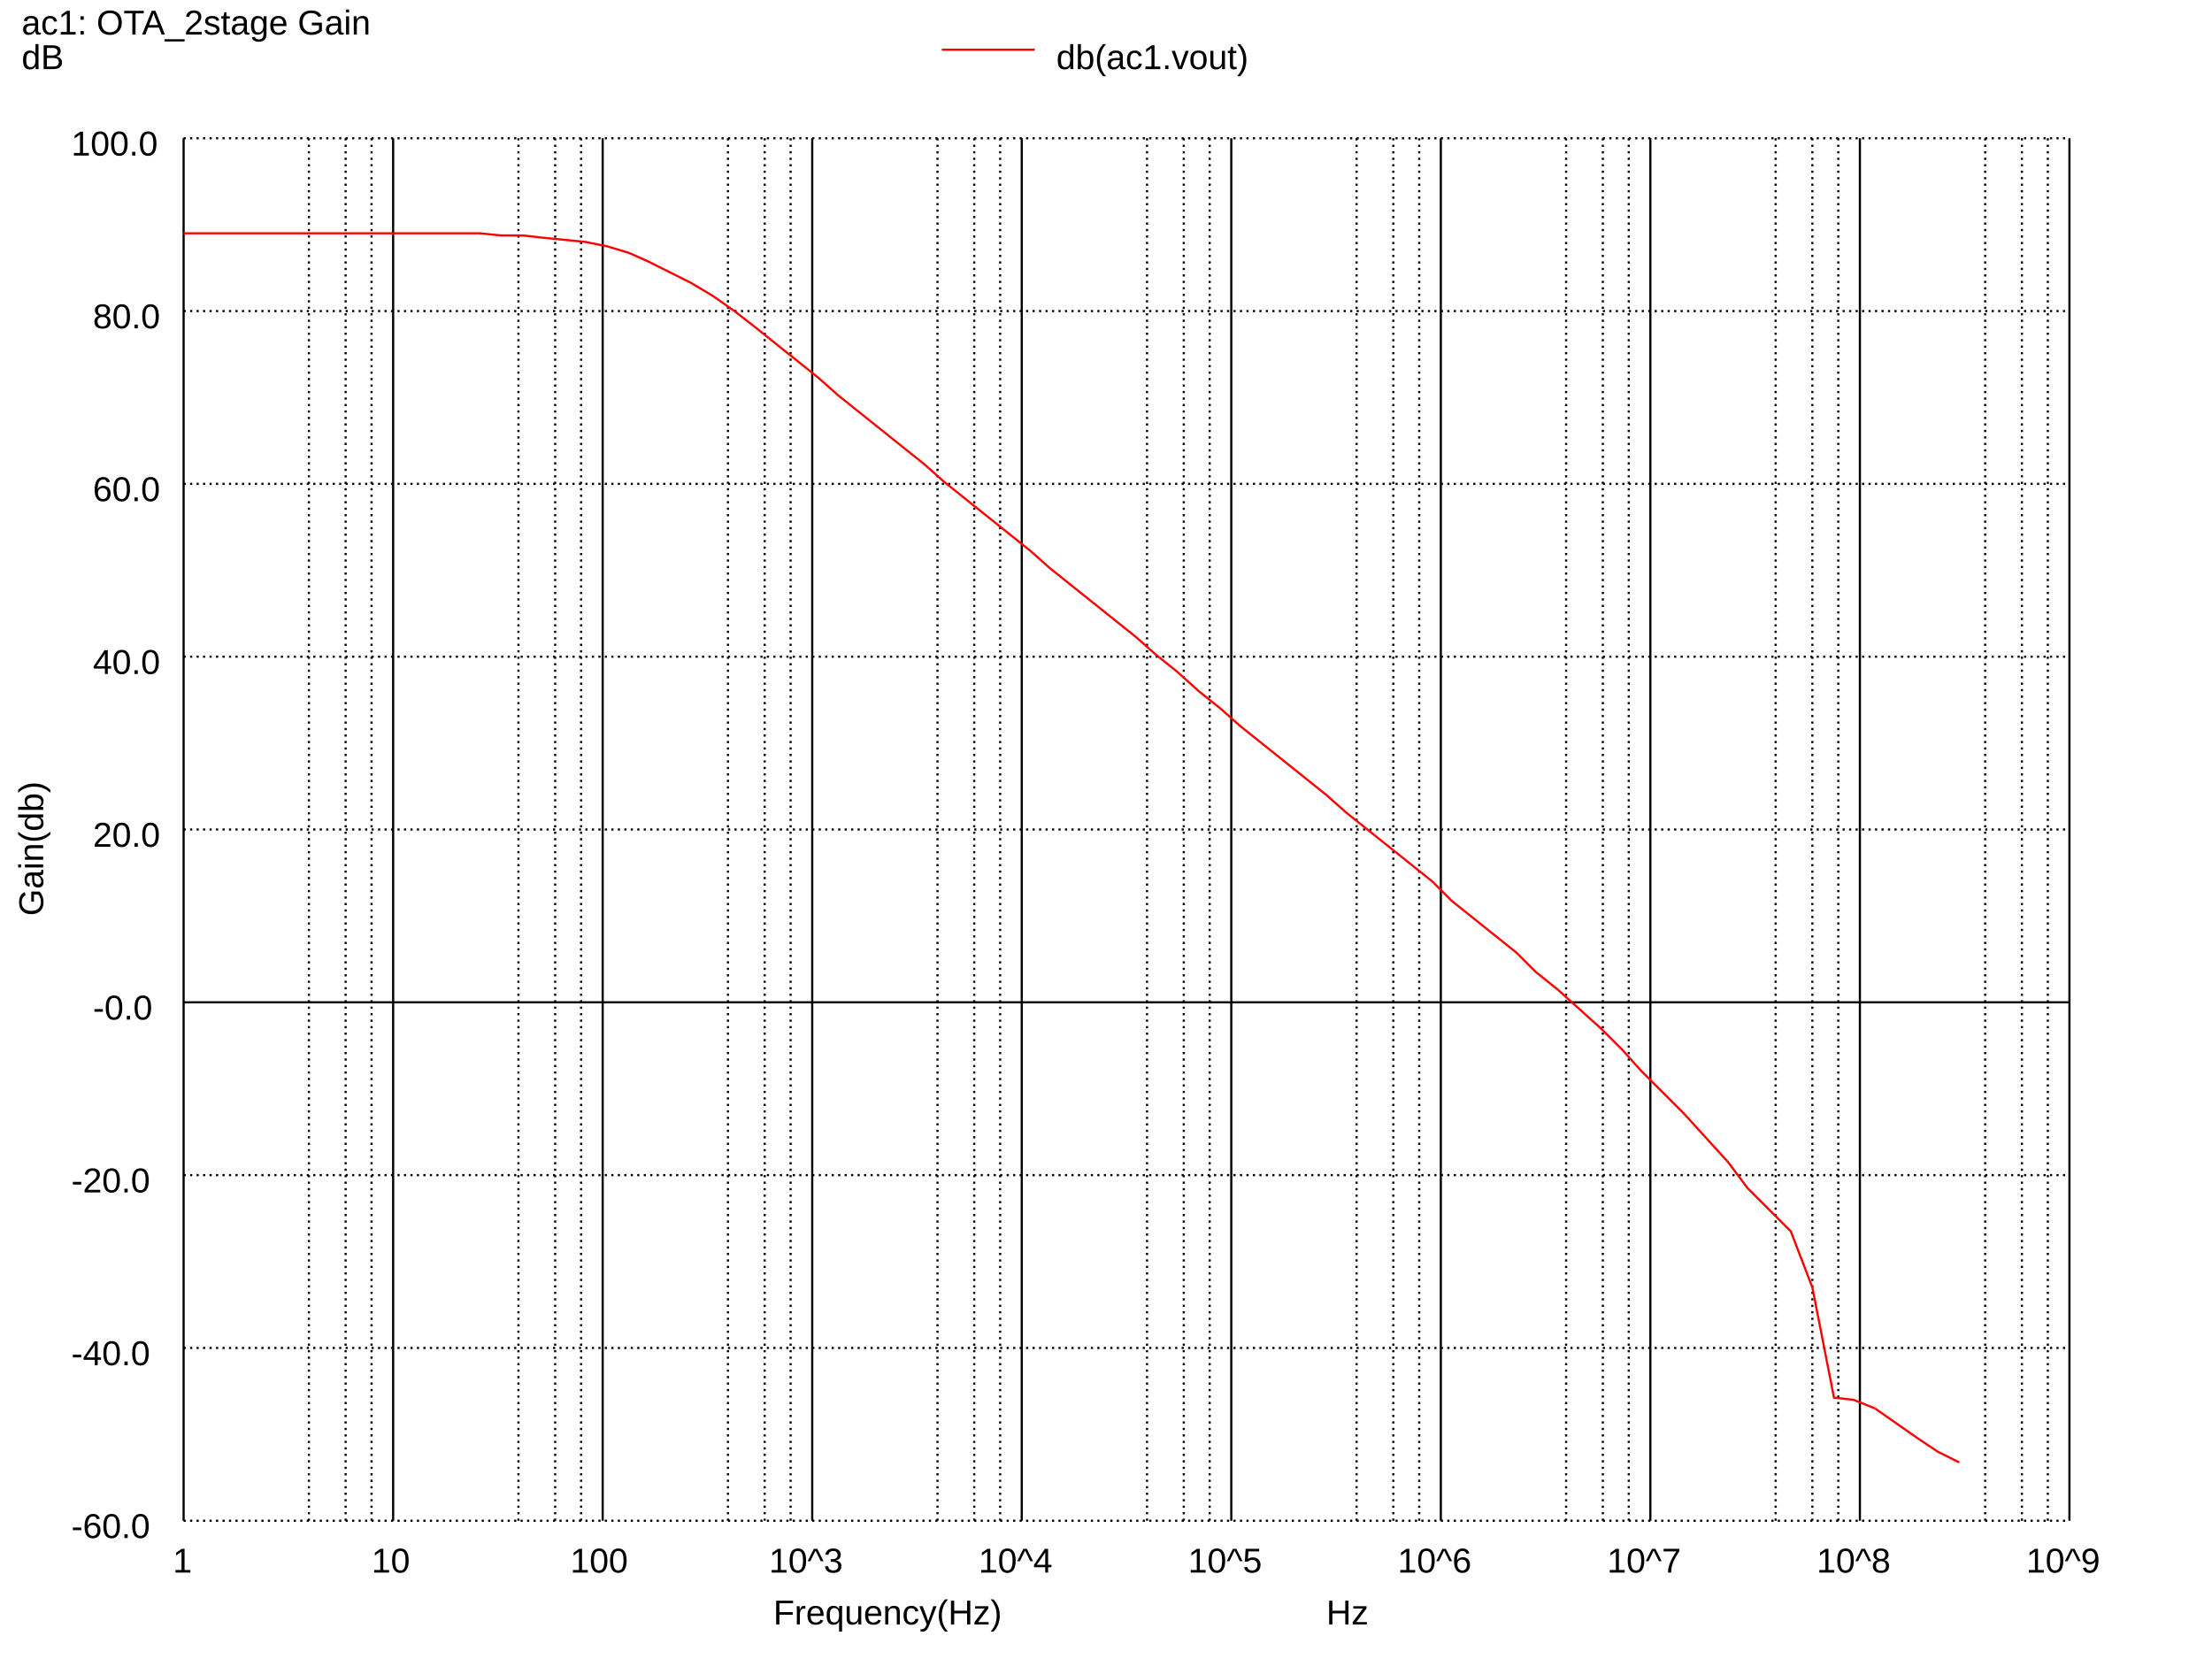
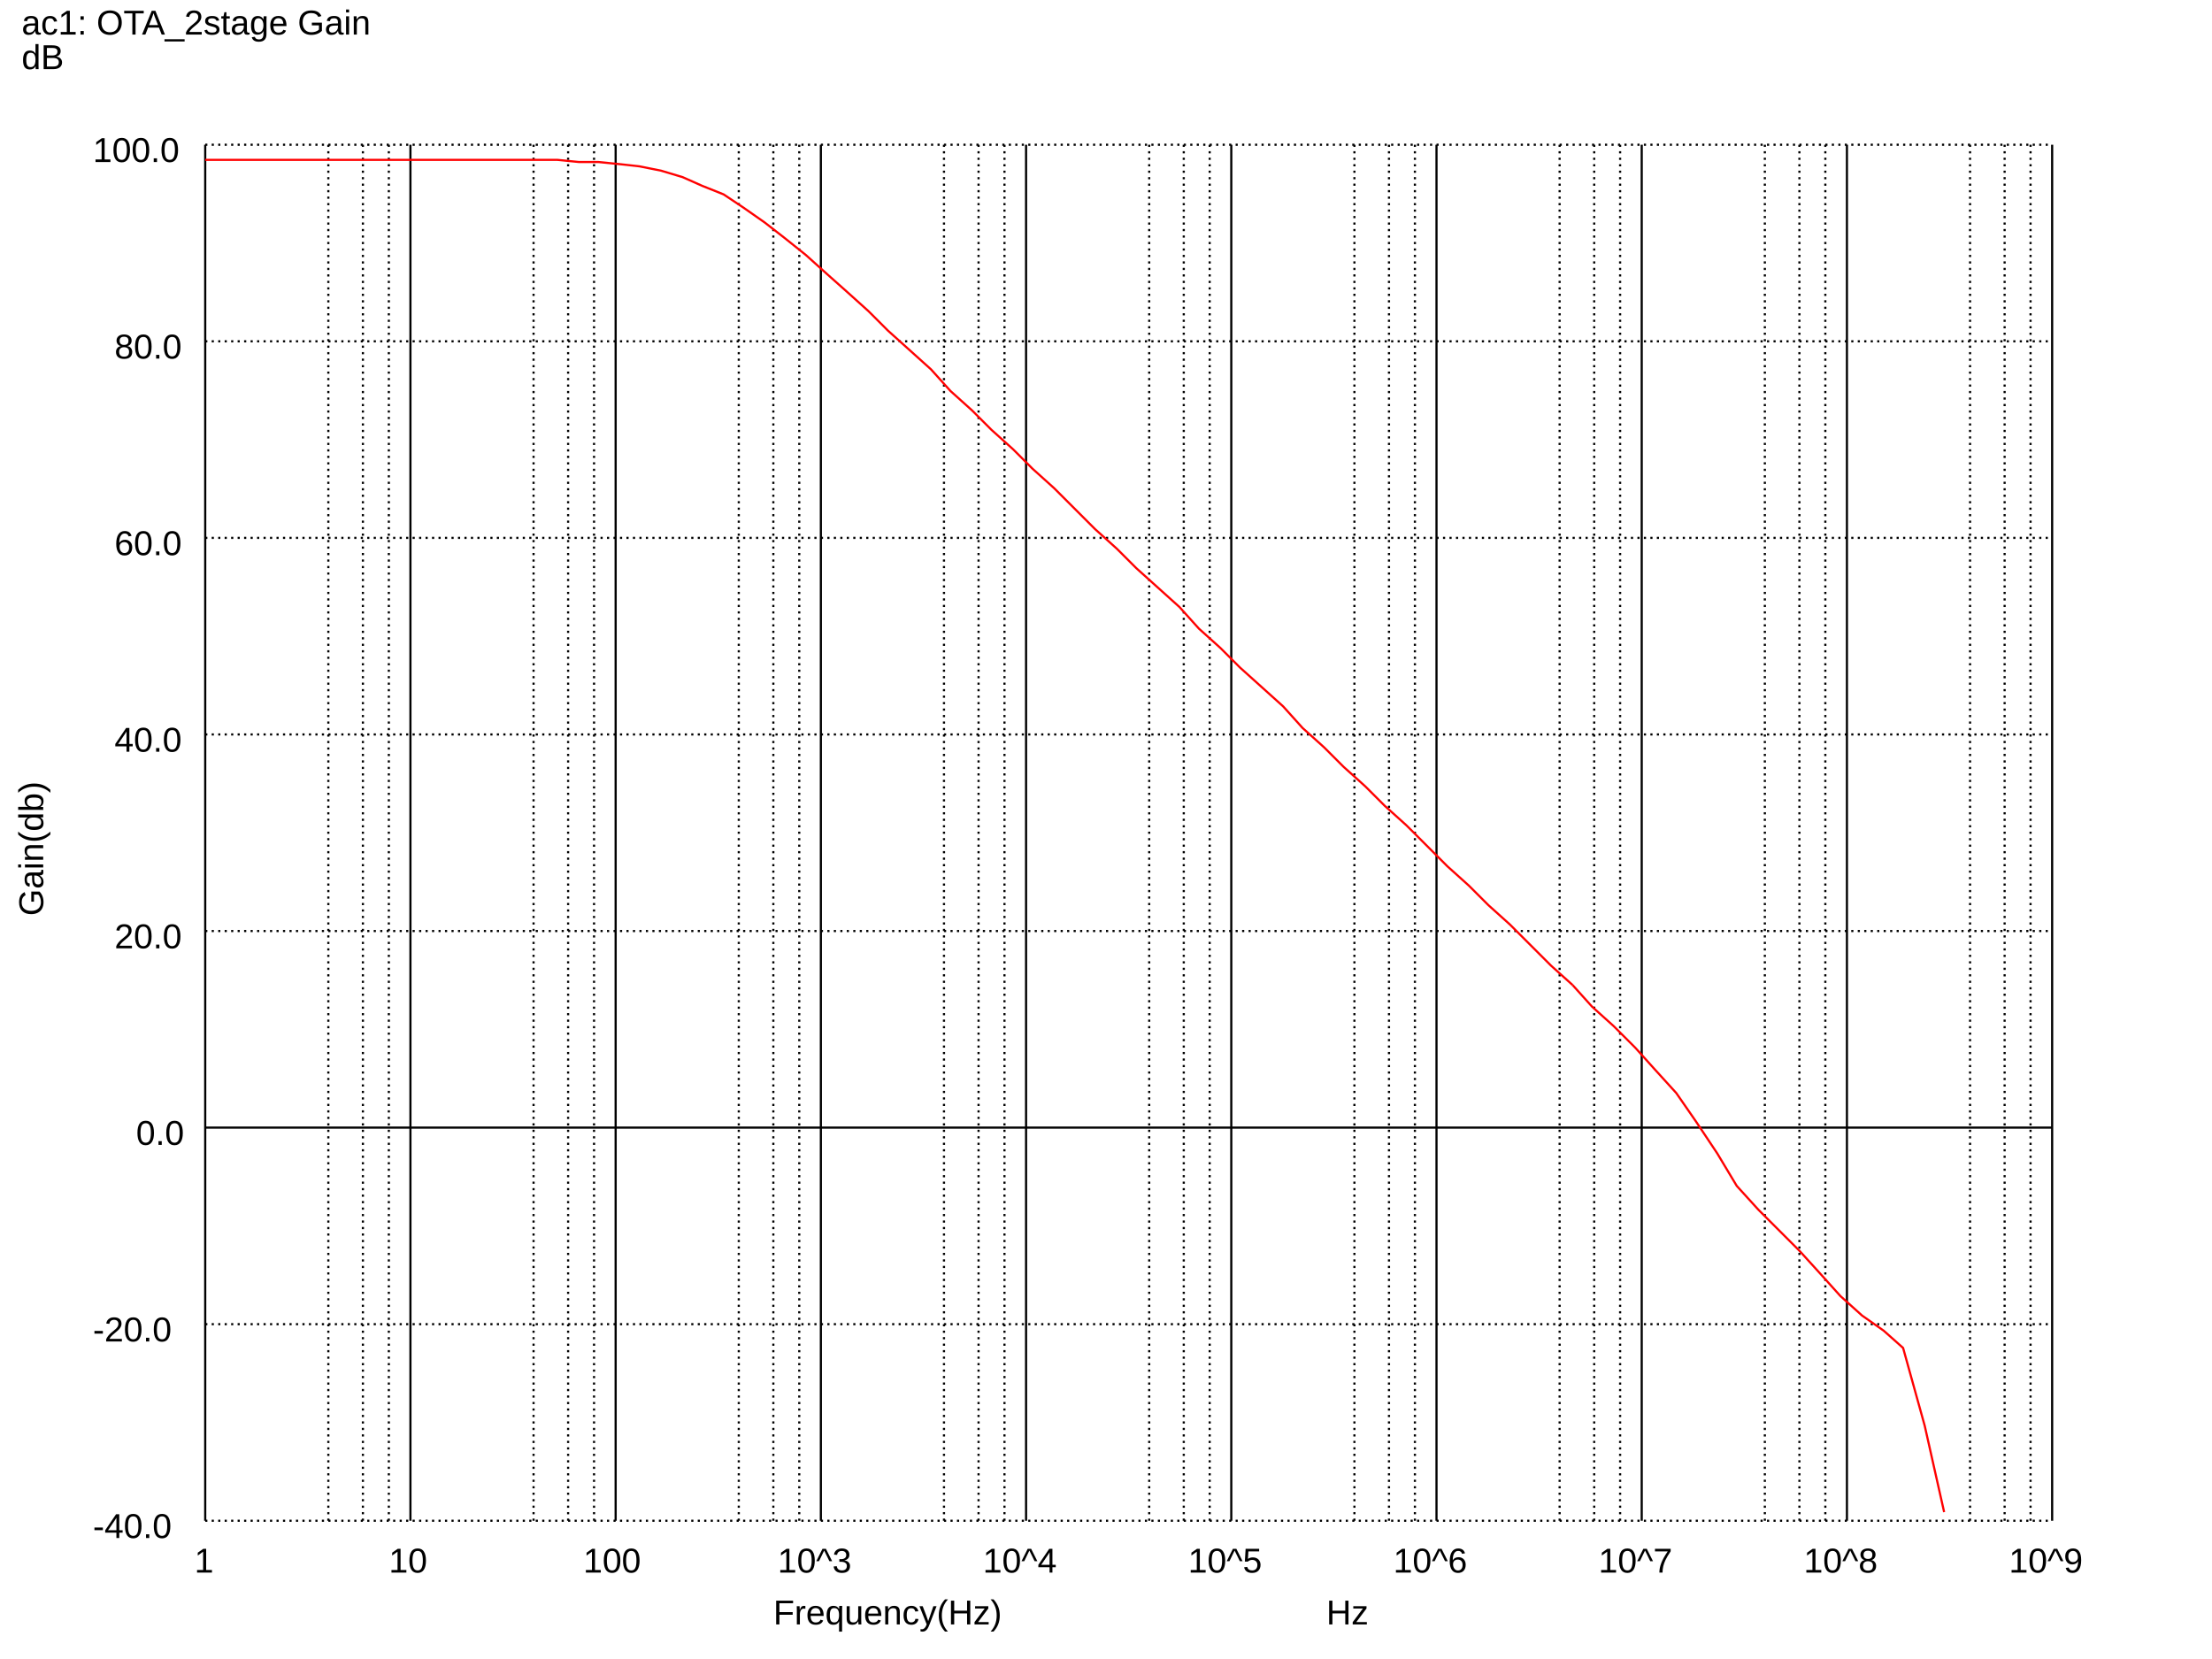
<svg xmlns="http://www.w3.org/2000/svg" version="1.1" width="100%" height="100%" viewBox="0 0 1024 768" style="fill: none; font-family: Arial;  font: Arial; ">
  <rect x="0" y="0" width="1024" height="768" fill="white" stroke="none" />
  <text stroke="none" fill="black" font-size="16" x="358" y="752">
Frequency(Hz)
</text>
  <text transform="rotate(-90, 20, 424)" stroke="none" fill="black" font-size="16" x="20" y="424">
Gain(db)
</text>
  <text stroke="none" fill="black" font-size="16" x="10" y="16">
ac1: OTA_2stage Gain
</text>
-   <path stroke="black" d="M85 704l0 -640" />
-   <text stroke="none" fill="black" font-size="16" x="80" y="728">
+   <path stroke="black" d="M95 704l0 -637" />
+   <text stroke="none" fill="black" font-size="16" x="90" y="728">
1
</text>
-   <path stroke="black" stroke-dasharray="1,2" d="M143 704l0 -640M160 704l0 -640M172 704l0 -640" />
-   <path stroke="black" d="M182 704l0 -640" />
-   <text stroke="none" fill="black" font-size="16" x="172" y="728">
+   <path stroke="black" stroke-dasharray="1,2" d="M152 704l0 -637M168 704l0 -637M180 704l0 -637" />
+   <path stroke="black" d="M190 704l0 -637" />
+   <text stroke="none" fill="black" font-size="16" x="180" y="728">
10
</text>
-   <path stroke="black" stroke-dasharray="1,2" d="M240 704l0 -640M257 704l0 -640M269 704l0 -640" />
-   <path stroke="black" d="M279 704l0 -640" />
-   <text stroke="none" fill="black" font-size="16" x="264" y="728">
+   <path stroke="black" stroke-dasharray="1,2" d="M247 704l0 -637M263 704l0 -637M275 704l0 -637" />
+   <path stroke="black" d="M285 704l0 -637" />
+   <text stroke="none" fill="black" font-size="16" x="270" y="728">
100
</text>
-   <path stroke="black" stroke-dasharray="1,2" d="M337 704l0 -640M354 704l0 -640M366 704l0 -640" />
-   <path stroke="black" d="M376 704l0 -640" />
-   <text stroke="none" fill="black" font-size="16" x="356" y="728">
+   <path stroke="black" stroke-dasharray="1,2" d="M342 704l0 -637M358 704l0 -637M370 704l0 -637" />
+   <path stroke="black" d="M380 704l0 -637" />
+   <text stroke="none" fill="black" font-size="16" x="360" y="728">
10^3
</text>
-   <path stroke="black" stroke-dasharray="1,2" d="M434 704l0 -640M451 704l0 -640M463 704l0 -640" />
-   <path stroke="black" d="M473 704l0 -640" />
-   <text stroke="none" fill="black" font-size="16" x="453" y="728">
+   <path stroke="black" stroke-dasharray="1,2" d="M437 704l0 -637M453 704l0 -637M465 704l0 -637" />
+   <path stroke="black" d="M475 704l0 -637" />
+   <text stroke="none" fill="black" font-size="16" x="455" y="728">
10^4
</text>
-   <path stroke="black" stroke-dasharray="1,2" d="M531 704l0 -640M548 704l0 -640M560 704l0 -640" />
-   <path stroke="black" d="M570 704l0 -640" />
+   <path stroke="black" stroke-dasharray="1,2" d="M532 704l0 -637M548 704l0 -637M560 704l0 -637" />
+   <path stroke="black" d="M570 704l0 -637" />
  <text stroke="none" fill="black" font-size="16" x="550" y="728">
10^5
</text>
-   <path stroke="black" stroke-dasharray="1,2" d="M628 704l0 -640M645 704l0 -640M657 704l0 -640" />
-   <path stroke="black" d="M667 704l0 -640" />
-   <text stroke="none" fill="black" font-size="16" x="647" y="728">
+   <path stroke="black" stroke-dasharray="1,2" d="M627 704l0 -637M643 704l0 -637M655 704l0 -637" />
+   <path stroke="black" d="M665 704l0 -637" />
+   <text stroke="none" fill="black" font-size="16" x="645" y="728">
10^6
</text>
-   <path stroke="black" stroke-dasharray="1,2" d="M725 704l0 -640M742 704l0 -640M754 704l0 -640" />
-   <path stroke="black" d="M764 704l0 -640" />
-   <text stroke="none" fill="black" font-size="16" x="744" y="728">
+   <path stroke="black" stroke-dasharray="1,2" d="M722 704l0 -637M738 704l0 -637M750 704l0 -637" />
+   <path stroke="black" d="M760 704l0 -637" />
+   <text stroke="none" fill="black" font-size="16" x="740" y="728">
10^7
</text>
-   <path stroke="black" stroke-dasharray="1,2" d="M822 704l0 -640M839 704l0 -640M851 704l0 -640" />
-   <path stroke="black" d="M861 704l0 -640" />
-   <text stroke="none" fill="black" font-size="16" x="841" y="728">
+   <path stroke="black" stroke-dasharray="1,2" d="M817 704l0 -637M833 704l0 -637M845 704l0 -637" />
+   <path stroke="black" d="M855 704l0 -637" />
+   <text stroke="none" fill="black" font-size="16" x="835" y="728">
10^8
</text>
-   <path stroke="black" stroke-dasharray="1,2" d="M919 704l0 -640M936 704l0 -640M948 704l0 -640" />
-   <path stroke="black" d="M958 704l0 -640" />
-   <text stroke="none" fill="black" font-size="16" x="938" y="728">
+   <path stroke="black" stroke-dasharray="1,2" d="M912 704l0 -637M928 704l0 -637M940 704l0 -637" />
+   <path stroke="black" d="M950 704l0 -637" />
+   <text stroke="none" fill="black" font-size="16" x="930" y="728">
10^9
</text>
  <text stroke="none" fill="black" font-size="16" x="614" y="752">
Hz
</text>
-   <path stroke="black" stroke-dasharray="1,2" d="M85 704l873 0" />
-   <text stroke="none" fill="black" font-size="16" x="33" y="712">
- -60.0
- </text>
-   <path stroke="black" stroke-dasharray="1,2" d="M85 624l873 0" />
-   <text stroke="none" fill="black" font-size="16" x="33" y="632">
+   <path stroke="black" stroke-dasharray="1,2" d="M95 704l855 0" />
+   <text stroke="none" fill="black" font-size="16" x="43" y="712">
-40.0
</text>
-   <path stroke="black" stroke-dasharray="1,2" d="M85 544l873 0" />
-   <text stroke="none" fill="black" font-size="16" x="33" y="552">
+   <path stroke="black" stroke-dasharray="1,2" d="M95 613l855 0" />
+   <text stroke="none" fill="black" font-size="16" x="43" y="621">
-20.0
</text>
-   <path stroke="black" d="M85 464l873 0" />
-   <text stroke="none" fill="black" font-size="16" x="43" y="472">
- -0.0
+   <path stroke="black" d="M95 522l855 0" />
+   <text stroke="none" fill="black" font-size="16" x="63" y="530">
+ 0.0
</text>
-   <path stroke="black" stroke-dasharray="1,2" d="M85 384l873 0" />
-   <text stroke="none" fill="black" font-size="16" x="43" y="392">
+   <path stroke="black" stroke-dasharray="1,2" d="M95 431l855 0" />
+   <text stroke="none" fill="black" font-size="16" x="53" y="439">
20.0
</text>
-   <path stroke="black" stroke-dasharray="1,2" d="M85 304l873 0" />
-   <text stroke="none" fill="black" font-size="16" x="43" y="312">
+   <path stroke="black" stroke-dasharray="1,2" d="M95 340l855 0" />
+   <text stroke="none" fill="black" font-size="16" x="53" y="348">
40.0
</text>
-   <path stroke="black" stroke-dasharray="1,2" d="M85 224l873 0" />
-   <text stroke="none" fill="black" font-size="16" x="43" y="232">
+   <path stroke="black" stroke-dasharray="1,2" d="M95 249l855 0" />
+   <text stroke="none" fill="black" font-size="16" x="53" y="257">
60.0
</text>
-   <path stroke="black" stroke-dasharray="1,2" d="M85 144l873 0" />
-   <text stroke="none" fill="black" font-size="16" x="43" y="152">
+   <path stroke="black" stroke-dasharray="1,2" d="M95 158l855 0" />
+   <text stroke="none" fill="black" font-size="16" x="53" y="166">
80.0
</text>
-   <path stroke="black" stroke-dasharray="1,2" d="M85 64l873 0" />
-   <text stroke="none" fill="black" font-size="16" x="33" y="72">
+   <path stroke="black" stroke-dasharray="1,2" d="M95 67l855 0" />
+   <text stroke="none" fill="black" font-size="16" x="43" y="75">
100.0
</text>
  <text stroke="none" fill="black" font-size="16" x="10" y="32">
dB
</text>
-   <path stroke="red" d="M436 23l43 0" />
-   <text stroke="none" fill="black" font-size="16" x="489" y="32">
- db(ac1.vout)
- </text>
-   <path stroke="red" d="M85 108l137 0 10 1 10 0 9 1 20 2 10 2 10 3 9 4 20 10 10 6 10 7 9 7 30 24 9 8 40 32 9 8 40 32 9 8 40 32 9 8 10 8 10 9 10 8 9 8 40 32 9 8 40 32 9 9 30 24 9 9 10 8 20 18 10 10 9 10 20 20 20 22 9 12 20 20 10 26 10 51 9 1 10 4" />
-   <path stroke="red" d="M868 652l20 14 9 6 10 5" />
+   <path stroke="red" d="M95 74l163 0 10 1 9 0 10 1 9 1 10 2 10 3 9 4 10 4 9 6 10 7 9 7 10 8 10 9 9 8 10 9 9 9 20 18 9 10 10 9 9 9 10 9 9 9 10 9 19 19 10 9 9 9 20 18 9 10 10 9 9 9 20 18 9 10 10 9 9 9 10 9 9 9 10 9 19 19 10 9 9 9 10 9 19 19 10 9" />
+   <path stroke="red" d="M728 456l9 10 10 9 10 10 9 10 10 11 9 13 10 15 9 15 10 11 19 19 10 11 9 10 10 9 10 7 9 8 10 36 9 40" />
</svg>
